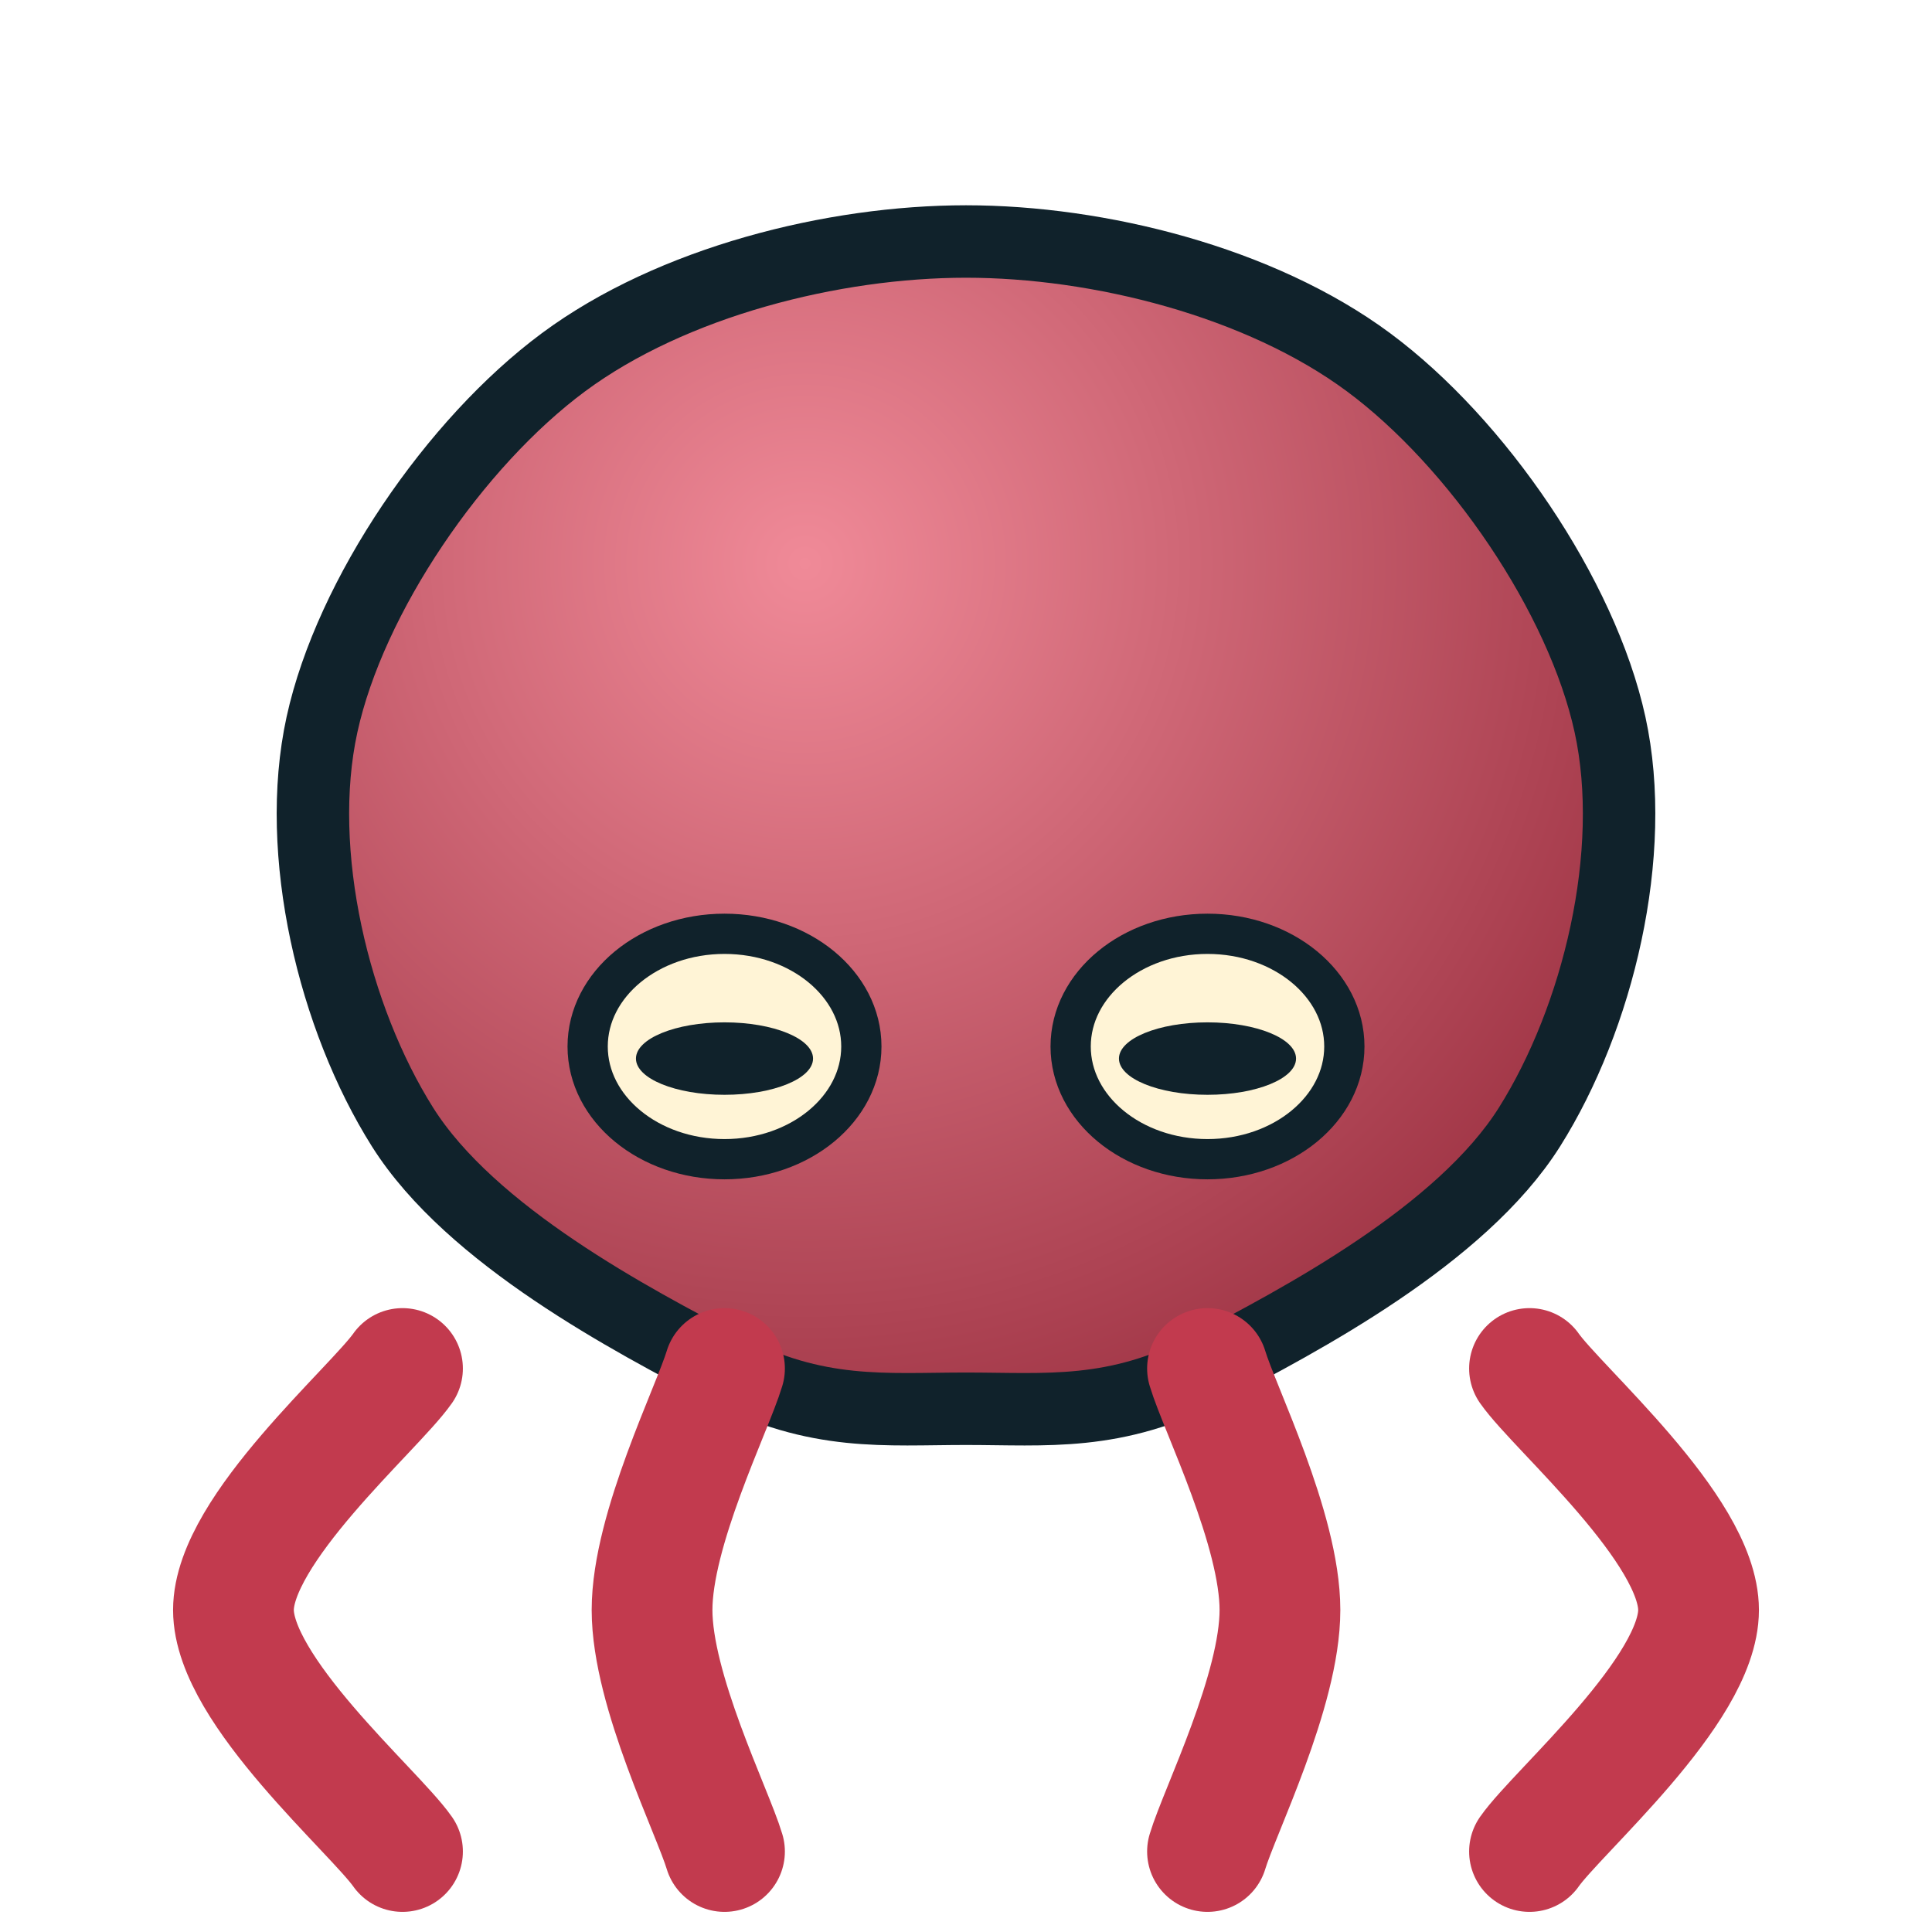
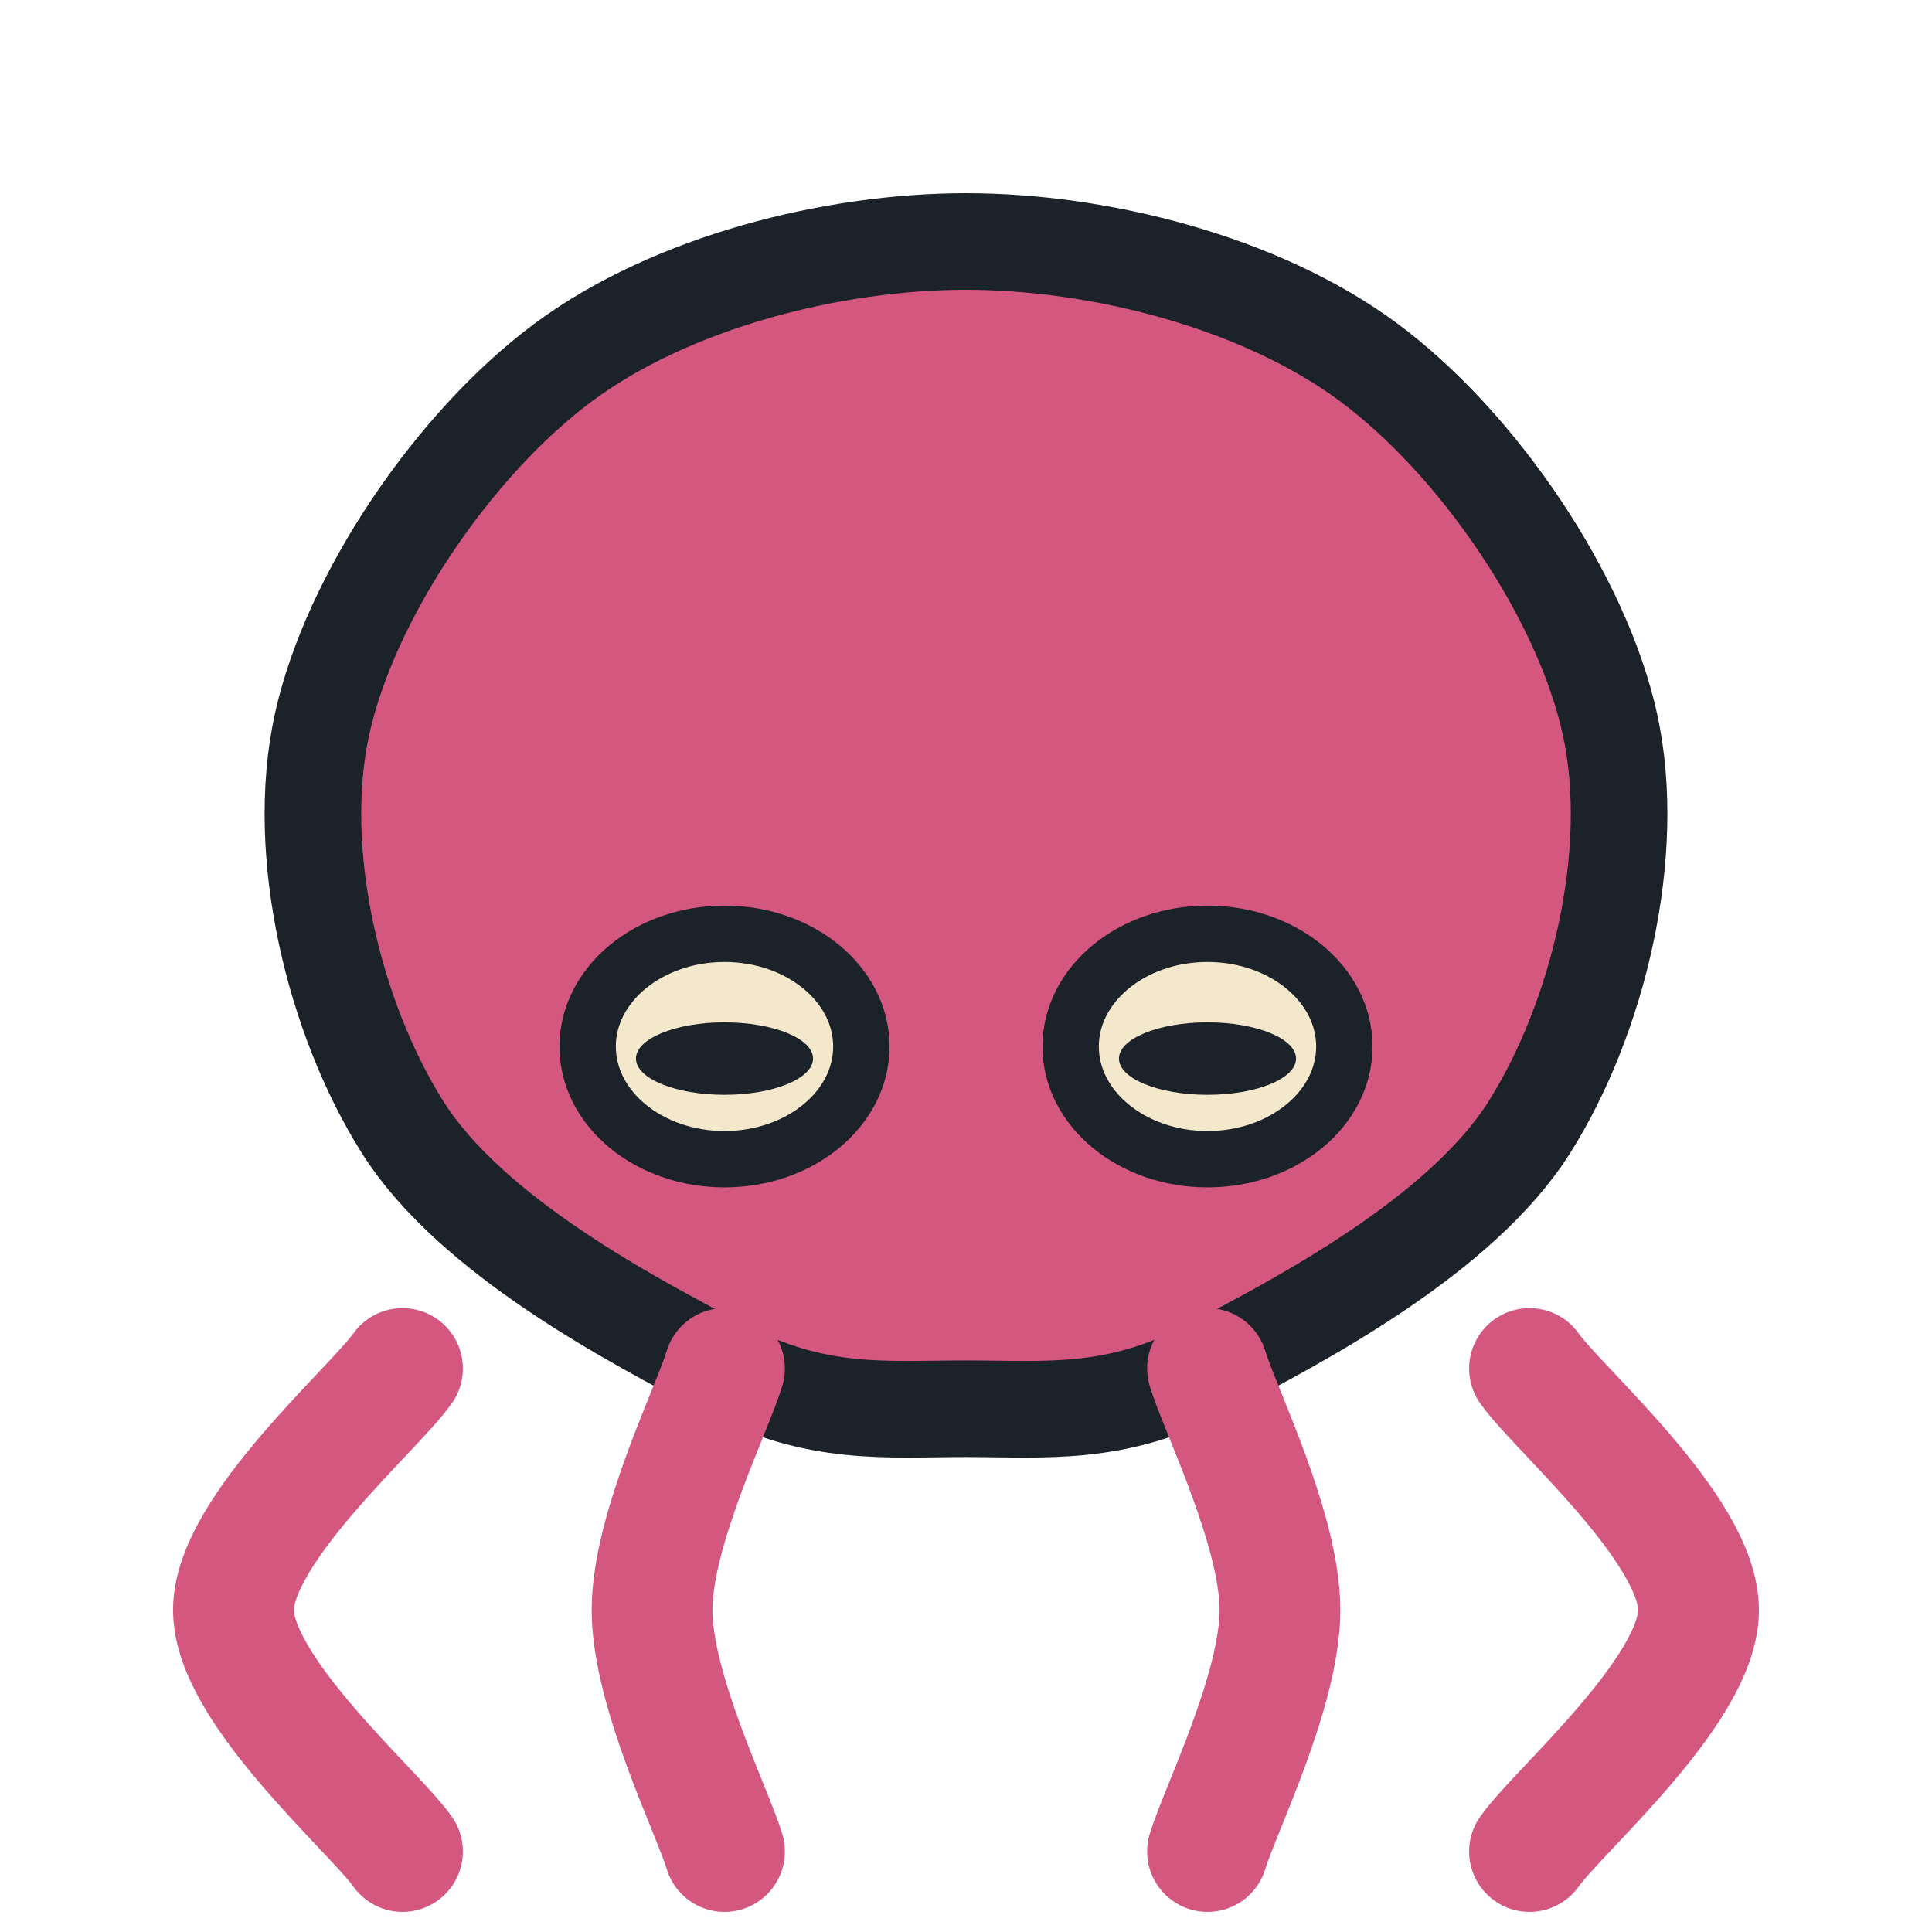
<svg xmlns="http://www.w3.org/2000/svg" viewBox="0 0 48 48" width="48" height="48">
-   <defs>
-     <radialGradient id="iconmantleg0" gradientUnits="userSpaceOnUse" cx="20" cy="14" r="28">
-       <stop offset="0" stop-color="#f08a98" />
-       <stop offset="1" stop-color="#8e2233" />
-     </radialGradient>
-   </defs>
-   <path d="M24,6 C27.3,6 31.3,7 34,9 C36.7,11 39.3,14.8 40,18 C40.7,21.2 39.7,25.3 38,28 C36.3,30.7 32.3,32.8 30,34 C27.7,35.2 26,35 24,35 C22,35 20.3,35.2 18,34 C15.7,32.8 11.7,30.7 10,28 C8.3,25.3 7.3,21.2 8,18 C8.7,14.8 11.3,11 14,9 C16.7,7 20.7,6 24,6 Z" fill="url(#iconmantleg0)" stroke="#10222b" stroke-width="1.8" stroke-linecap="round" stroke-linejoin="round" />
-   <path d="M14.6,26 A3.4,2.8 0 1,0 21.4,26 A3.4,2.8 0 1,0 14.6,26 Z" fill="#fff4d6" stroke="#10222b" stroke-width="1" stroke-linecap="round" stroke-linejoin="round" />
-   <path d="M15.8,26.3 A2.2,0.9 0 1,0 20.2,26.3 A2.2,0.9 0 1,0 15.8,26.3 Z" fill="#10222b" />
-   <path d="M26.6,26 A3.4,2.8 0 1,0 33.4,26 A3.4,2.8 0 1,0 26.6,26 Z" fill="#fff4d6" stroke="#10222b" stroke-width="1" stroke-linecap="round" stroke-linejoin="round" />
-   <path d="M27.8,26.3 A2.2,0.9 0 1,0 32.2,26.3 A2.2,0.9 0 1,0 27.8,26.3 Z" fill="#10222b" />
-   <path d="M10,34 C9.3,35 5.8,38 5.8,40 C5.8,42 9.3,45 10,46" fill="none" stroke="#c23a4e" stroke-width="3" stroke-linecap="round" stroke-linejoin="round" />
-   <path d="M18,34 C17.7,35 16.2,38 16.2,40 C16.2,42 17.7,45 18,46" fill="none" stroke="#c23a4e" stroke-width="3" stroke-linecap="round" stroke-linejoin="round" />
-   <path d="M30,34 C30.3,35 31.8,38 31.8,40 C31.8,42 30.3,45 30,46" fill="none" stroke="#c23a4e" stroke-width="3" stroke-linecap="round" stroke-linejoin="round" />
-   <path d="M38,34 C38.7,35 42.2,38 42.2,40 C42.2,42 38.7,45 38,46" fill="none" stroke="#c23a4e" stroke-width="3" stroke-linecap="round" stroke-linejoin="round" />
+   <path d="M24,6 C27.3,6 31.3,7 34,9 C36.7,11 39.3,14.8 40,18 C40.7,21.2 39.7,25.3 38,28 C36.3,30.7 32.3,32.8 30,34 C27.7,35.2 26,35 24,35 C22,35 20.3,35.2 18,34 C15.7,32.8 11.7,30.7 10,28 C8.3,25.3 7.3,21.2 8,18 C8.7,14.8 11.3,11 14,9 C16.7,7 20.7,6 24,6 Z" fill="#d4577f" stroke="#1c2229" stroke-width="2.4" stroke-linecap="round" stroke-linejoin="round" />
+   <path d="M14.6,26 A3.4,2.8 0 1,0 21.4,26 A3.4,2.8 0 1,0 14.6,26 Z" fill="#f3e7cc" stroke="#1c2229" stroke-width="1.4" stroke-linecap="round" stroke-linejoin="round" />
+   <path d="M15.8,26.3 A2.2,0.9 0 1,0 20.2,26.3 A2.2,0.9 0 1,0 15.8,26.3 Z" fill="#1c2229" />
+   <path d="M26.6,26 A3.4,2.8 0 1,0 33.4,26 A3.4,2.8 0 1,0 26.6,26 Z" fill="#f3e7cc" stroke="#1c2229" stroke-width="1.4" stroke-linecap="round" stroke-linejoin="round" />
+   <path d="M27.8,26.3 A2.2,0.9 0 1,0 32.2,26.3 A2.2,0.9 0 1,0 27.8,26.3 Z" fill="#1c2229" />
+   <path d="M10,34 C9.3,35 5.8,38 5.8,40 C5.8,42 9.3,45 10,46" fill="none" stroke="#d4577f" stroke-width="3" stroke-linecap="round" stroke-linejoin="round" />
+   <path d="M18,34 C17.7,35 16.2,38 16.2,40 C16.2,42 17.7,45 18,46" fill="none" stroke="#d4577f" stroke-width="3" stroke-linecap="round" stroke-linejoin="round" />
+   <path d="M30,34 C30.3,35 31.8,38 31.8,40 C31.8,42 30.3,45 30,46" fill="none" stroke="#d4577f" stroke-width="3" stroke-linecap="round" stroke-linejoin="round" />
+   <path d="M38,34 C38.7,35 42.2,38 42.2,40 C42.2,42 38.7,45 38,46" fill="none" stroke="#d4577f" stroke-width="3" stroke-linecap="round" stroke-linejoin="round" />
</svg>
